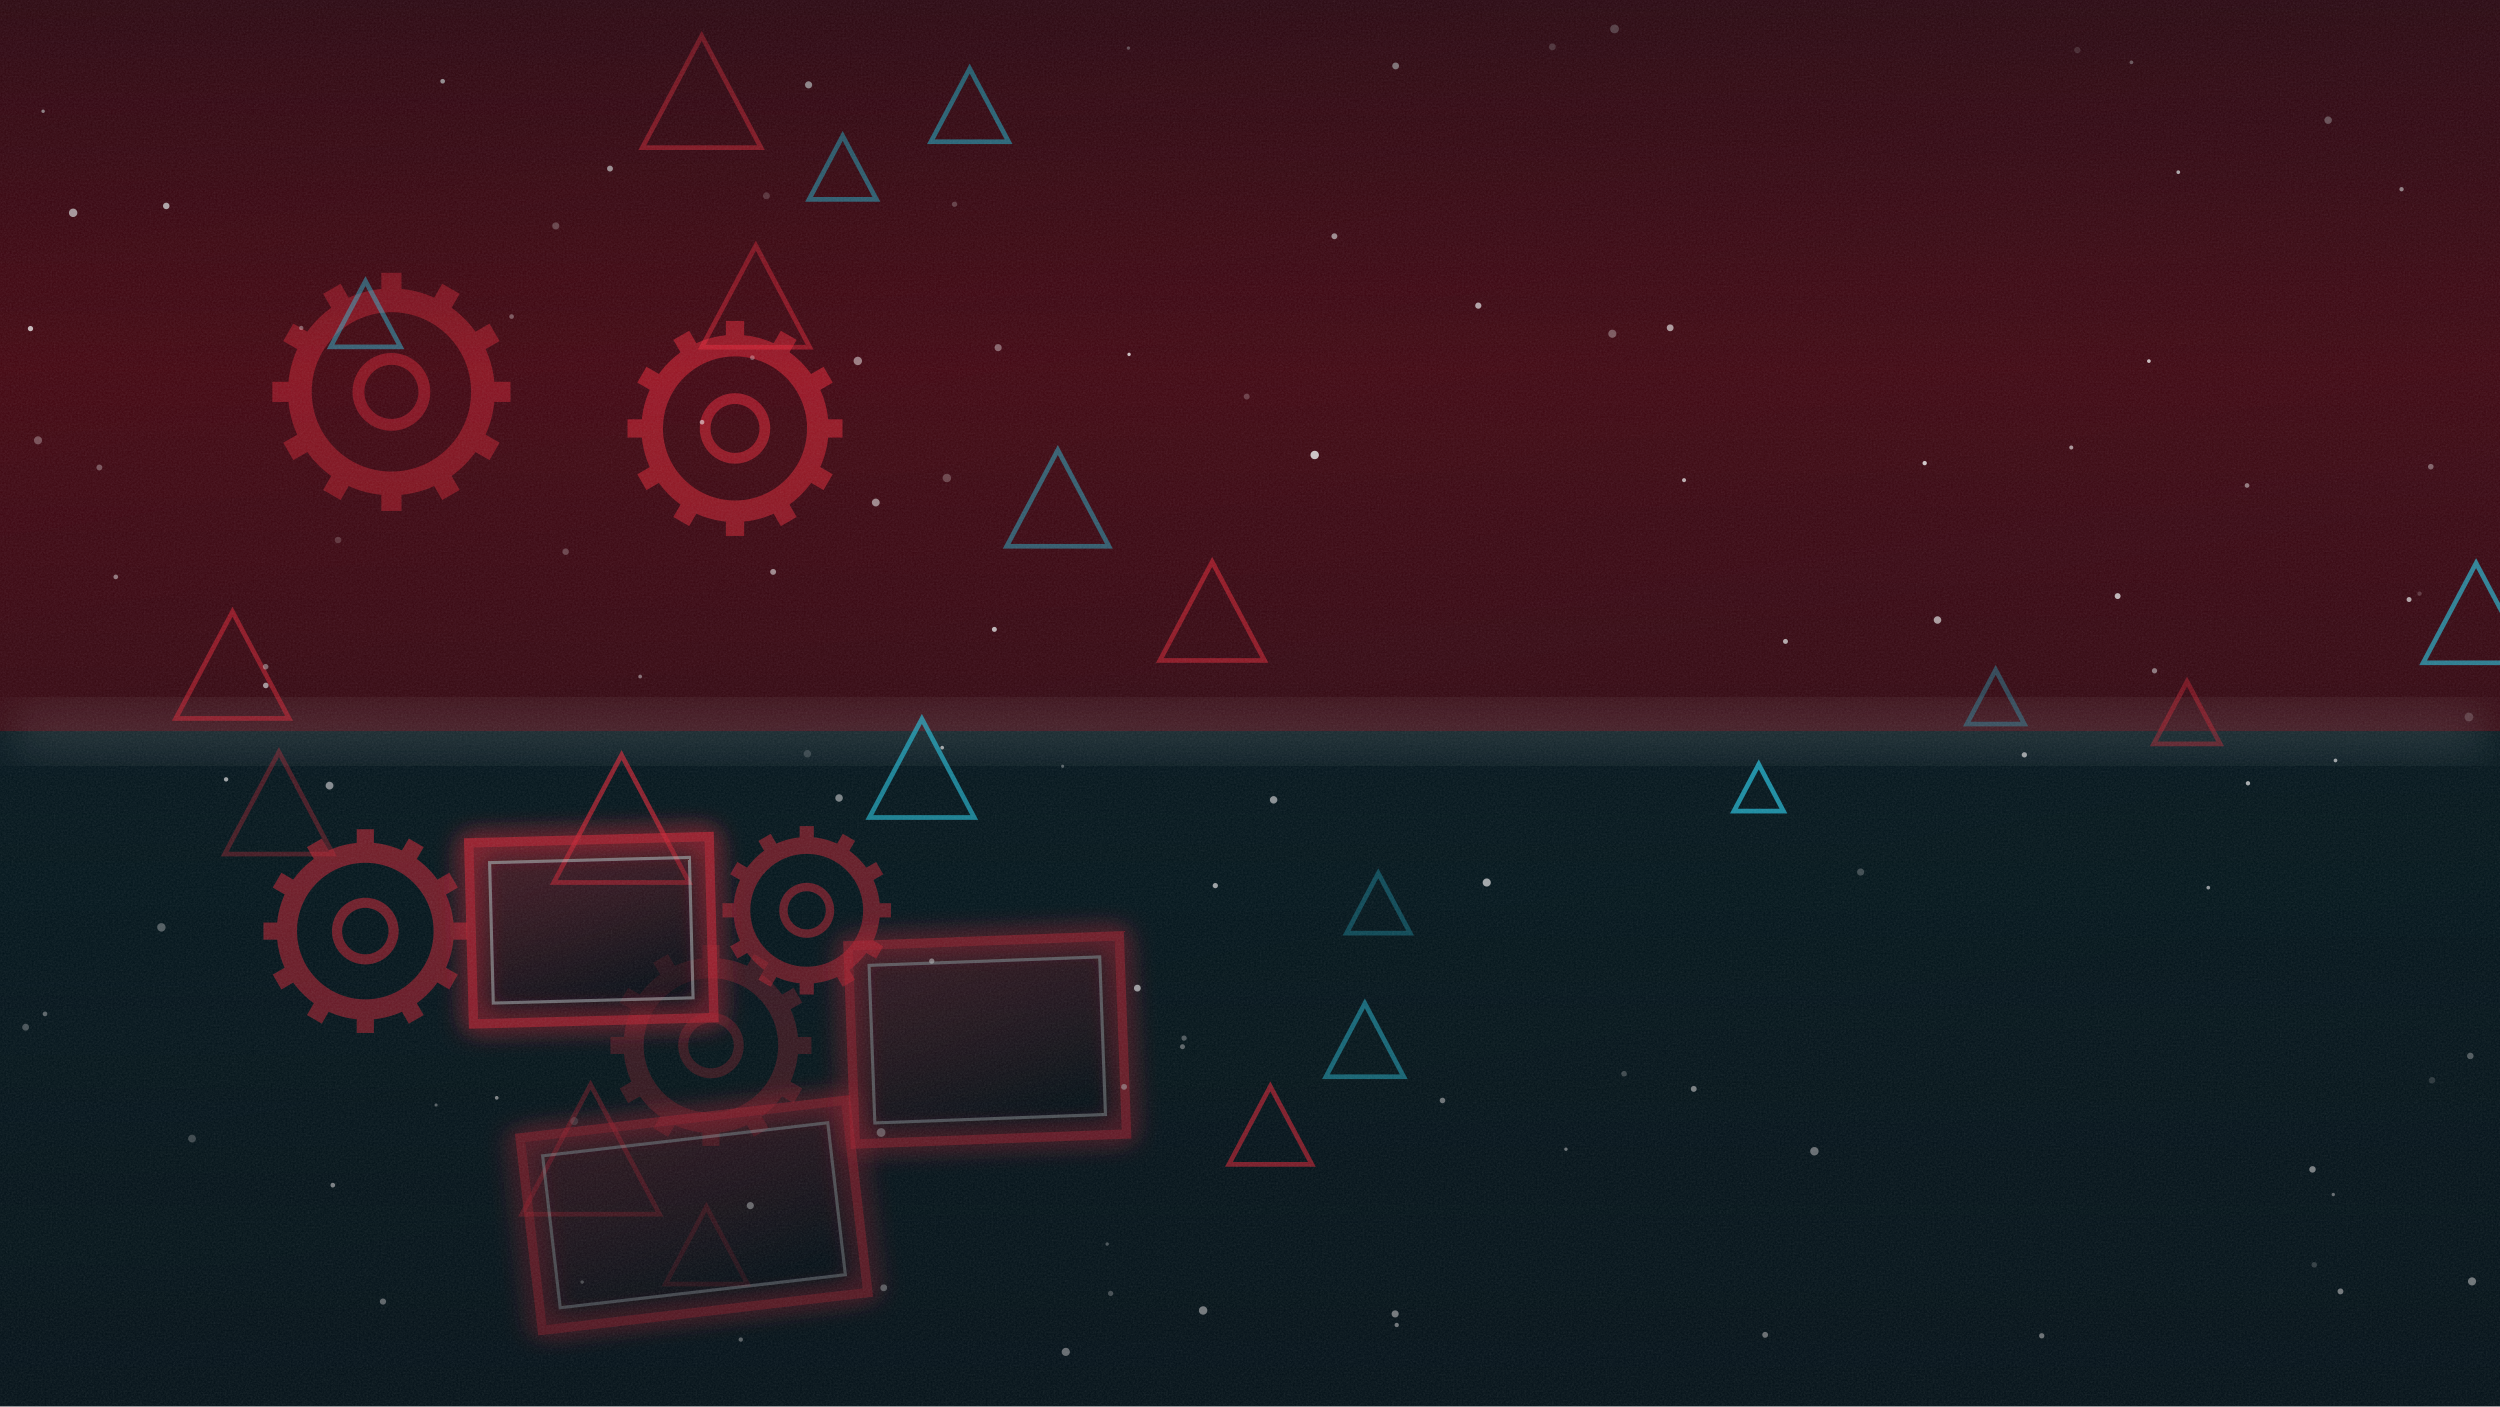
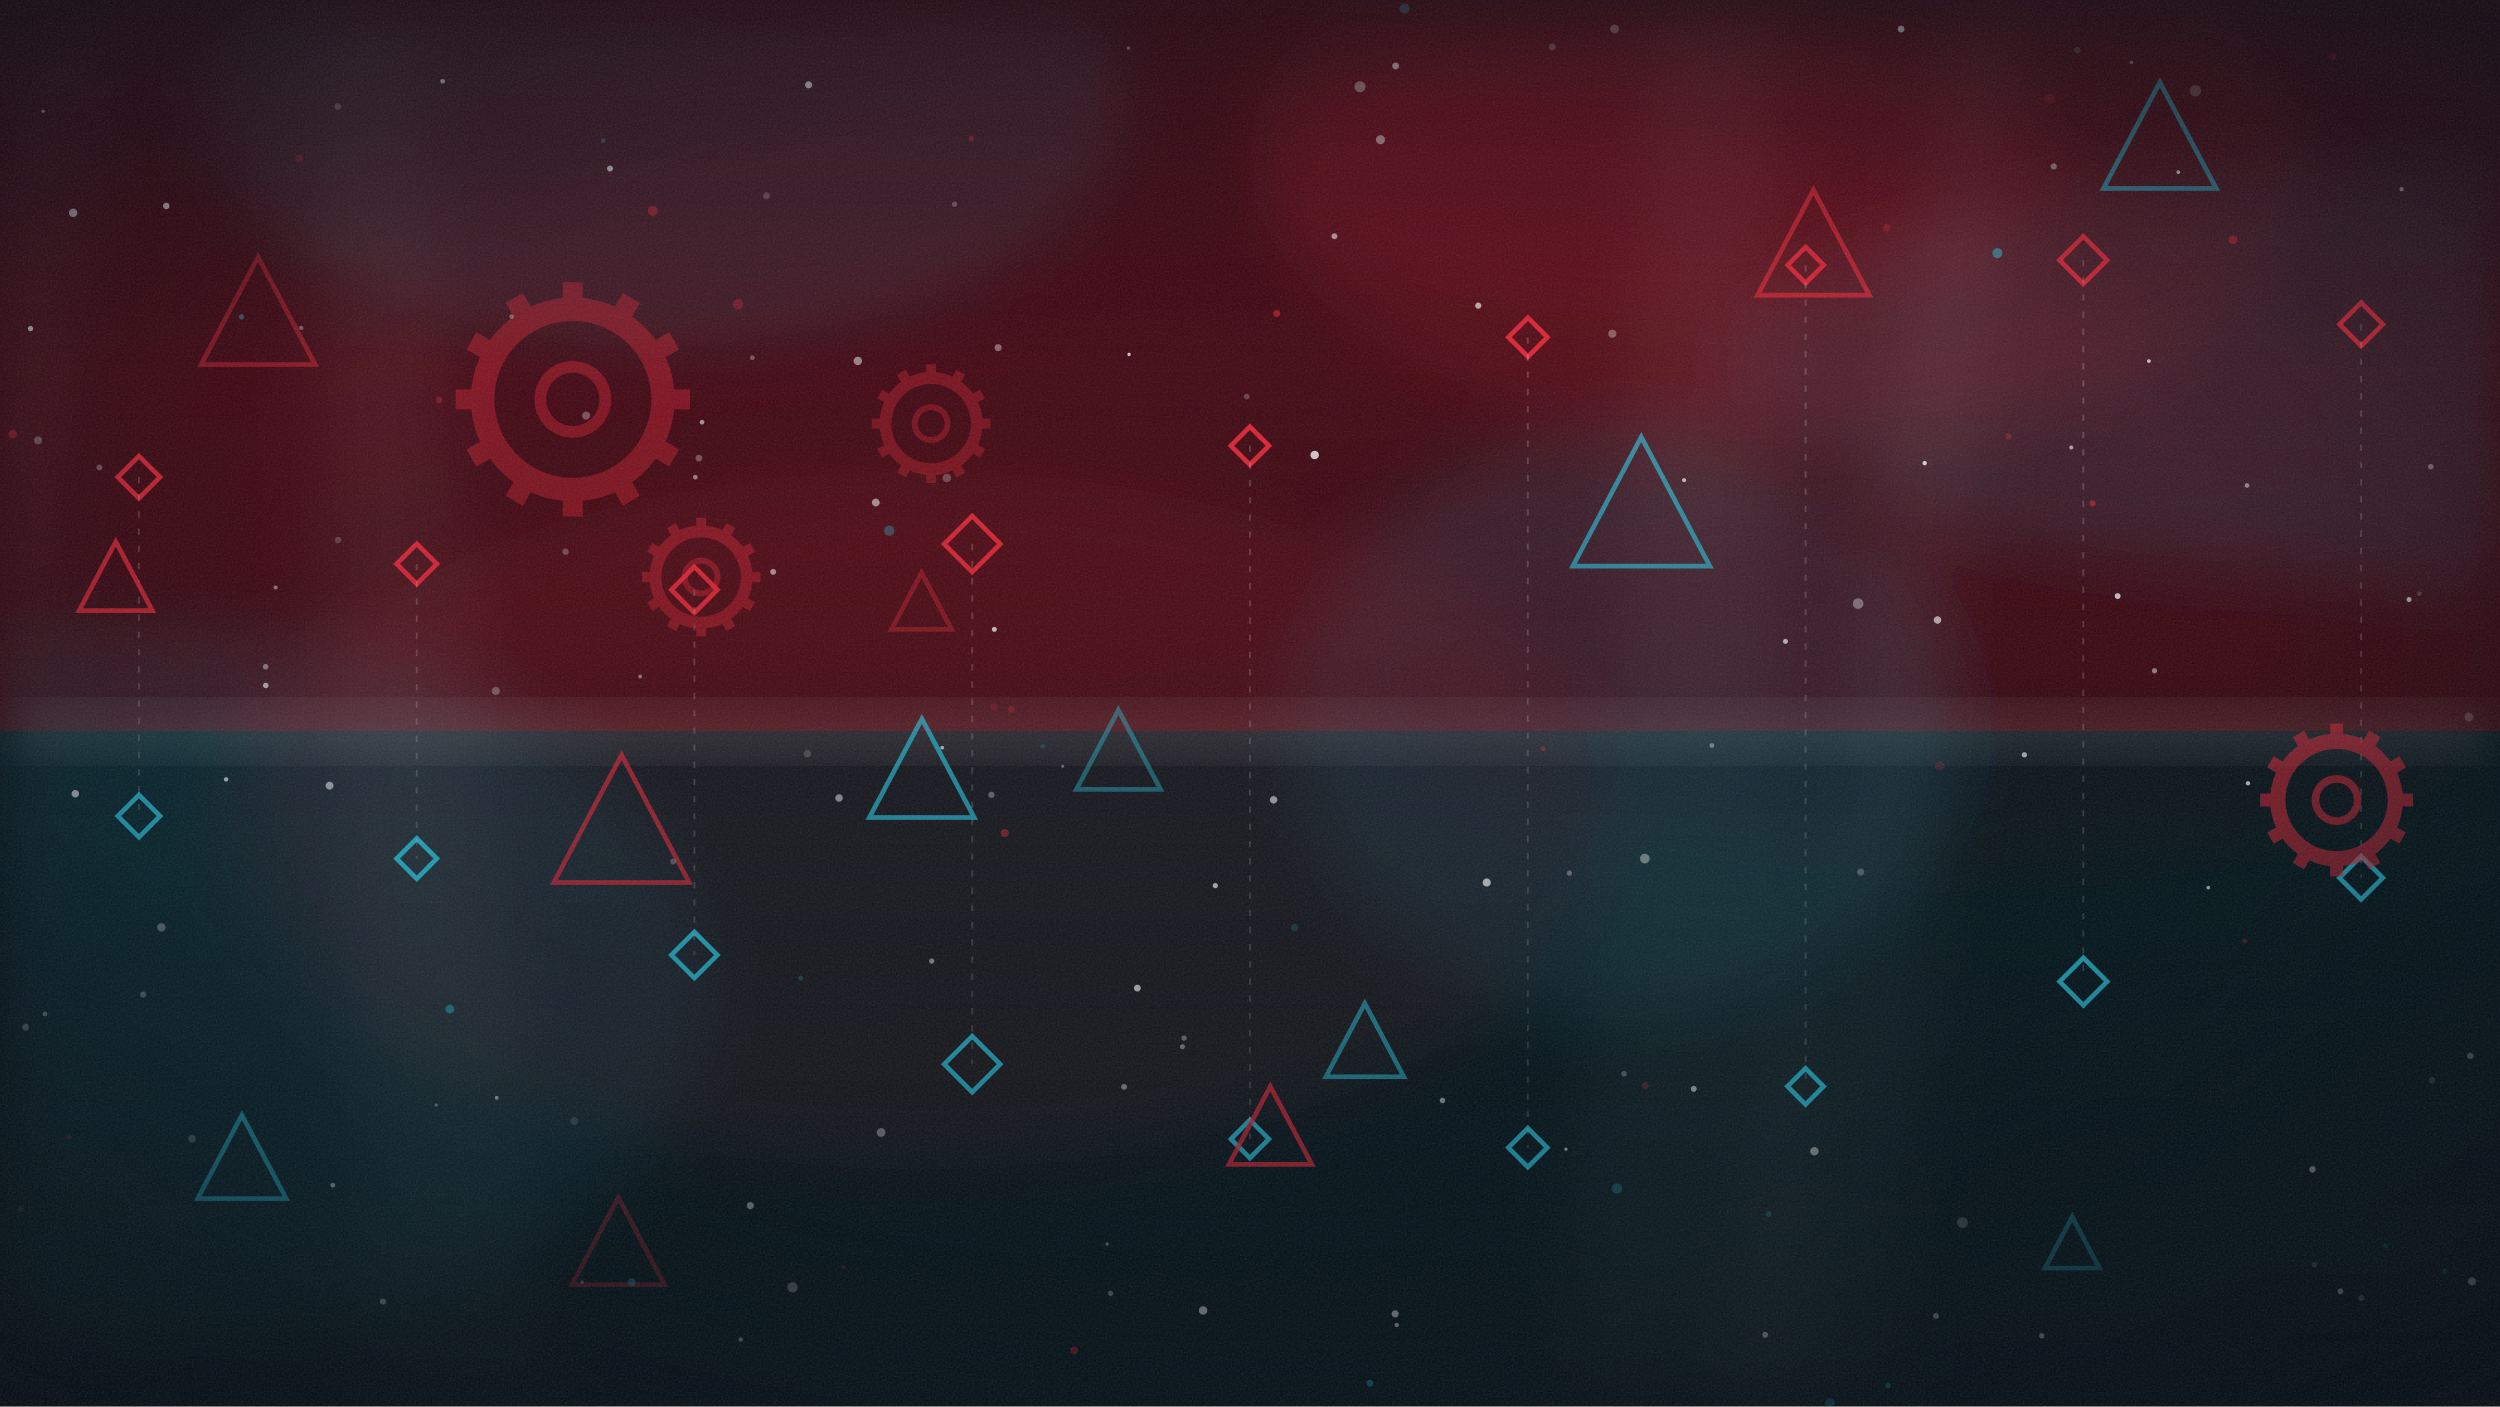
- <svg xmlns="http://www.w3.org/2000/svg" class="art art--codependence" viewBox="0 0 1600 900" preserveAspectRatio="xMidYMid slice" role="img" aria-label="A frame split between red above and cyan below, with gears and triangles">
+ <svg xmlns="http://www.w3.org/2000/svg" class="art art--codependence" viewBox="0 0 1600 900" preserveAspectRatio="xMidYMid slice" role="img" aria-label="A frame split red above and cyan below, with paired icons strung between">
  <defs>
    <linearGradient id="g-bg" x1="0" y1="0" x2="0.3" y2="1">
      <stop offset="0%" stop-color="#4a0510" />
      <stop offset="58%" stop-color="#02181f" />
      <stop offset="100%" stop-color="#050b12" />
    </linearGradient>
    <linearGradient id="g-slab" x1="0" y1="0" x2="0.4" y2="1">
      <stop offset="0%" stop-color="#ff2a3c" stop-opacity="0.42" />
      <stop offset="100%" stop-color="#050b12" stop-opacity="0.72" />
    </linearGradient>
    <linearGradient id="g-blade" x1="0" y1="0" x2="1" y2="1">
      <stop offset="0%" stop-color="#ffffff" stop-opacity="0.7" />
      <stop offset="60%" stop-color="#ff2a3c" stop-opacity="0.28" />
      <stop offset="100%" stop-color="#2ae0ff" stop-opacity="0" />
    </linearGradient>
    <linearGradient id="g-beam" x1="0" y1="0" x2="1" y2="0">
      <stop offset="0%" stop-color="#ff2a3c" stop-opacity="0" />
      <stop offset="30%" stop-color="#ffffff" />
      <stop offset="70%" stop-color="#ff2a3c" />
      <stop offset="100%" stop-color="#ff2a3c" stop-opacity="0" />
    </linearGradient>
    <radialGradient id="g-orb" cx="42%" cy="38%" r="62%">
      <stop offset="0%" stop-color="#ffffff" />
      <stop offset="38%" stop-color="#ff2a3c" />
      <stop offset="78%" stop-color="#2ae0ff" stop-opacity="0.7" />
      <stop offset="100%" stop-color="#050b12" />
    </radialGradient>
    <radialGradient id="g-halo" cx="50%" cy="50%" r="50%">
      <stop offset="0%" stop-color="#ff2a3c" stop-opacity="0.42" />
      <stop offset="100%" stop-color="#ff2a3c" stop-opacity="0" />
    </radialGradient>
    <linearGradient id="g-vig" x1="0" y1="0" x2="0" y2="1">
      <stop offset="0%" stop-color="#050b12" stop-opacity="0.42" />
      <stop offset="26%" stop-color="#050b12" stop-opacity="0.02" />
      <stop offset="100%" stop-color="#050b12" stop-opacity="0.5" />
    </linearGradient>
    <filter id="g-glow" x="-70%" y="-70%" width="240%" height="240%">
      <feGaussianBlur stdDeviation="8" result="b" />
      <feFlood flood-color="#ff2a3c" result="fc" />
      <feComposite in="fc" in2="b" operator="in" result="g" />
      <feMerge>
        <feMergeNode in="g" />
        <feMergeNode in="g" />
        <feMergeNode in="SourceGraphic" />
      </feMerge>
    </filter>
    <filter id="g-soft">
      <feGaussianBlur stdDeviation="20" />
    </filter>
+     <radialGradient id="g-corner" cx="50%" cy="46%" r="72%">
+       <stop offset="55%" stop-color="#050b12" stop-opacity="0" />
+       <stop offset="100%" stop-color="#050b12" stop-opacity="0.72" />
+     </radialGradient>
    <filter id="g-grain">
      <feTurbulence type="fractalNoise" baseFrequency="0.85" numOctaves="4" />
      <feColorMatrix type="saturate" values="0" />
    </filter>
  </defs>
  <rect width="1600" height="900" fill="url(#g-bg)" />
  <rect width="1600" height="468" fill="#4a0510" opacity="0.85" />
  <rect y="468" width="1600" height="432" fill="#02181f" opacity="0.9" />
  <rect y="450" width="1600" height="36" fill="#ffffff" opacity="0.18" filter="url(#g-soft)" />
-   <g transform="translate(233.8 595.9)" fill="none" stroke="#ff2a3c" opacity="0.58">
-     <circle r="50.2" stroke-width="13" />
-     <circle r="18.1" stroke-width="6.5" />
-     <path d="M52.7 0 L65.2 0" stroke-width="11" />
-     <path d="M45.6 26.3 L56.5 32.6" stroke-width="11" />
-     <path d="M26.3 45.6 L32.6 56.5" stroke-width="11" />
-     <path d="M0 52.7 L0 65.2" stroke-width="11" />
-     <path d="M-26.3 45.6 L-32.6 56.5" stroke-width="11" />
-     <path d="M-45.6 26.3 L-56.5 32.6" stroke-width="11" />
-     <path d="M-52.7 0 L-65.2 0" stroke-width="11" />
-     <path d="M-45.6 -26.3 L-56.5 -32.6" stroke-width="11" />
-     <path d="M-26.3 -45.6 L-32.6 -56.5" stroke-width="11" />
-     <path d="M-0 -52.7 L-0 -65.2" stroke-width="11" />
-     <path d="M26.3 -45.6 L32.6 -56.5" stroke-width="11" />
-     <path d="M45.6 -26.3 L56.5 -32.6" stroke-width="11" />
-   </g>
-   <g transform="translate(470.4 274.2)" fill="none" stroke="#ff2a3c" opacity="0.48">
-     <circle r="53" stroke-width="13.8" />
-     <circle r="19.1" stroke-width="6.9" />
-     <path d="M55.6 0 L68.8 0" stroke-width="11.7" />
-     <path d="M48.2 27.8 L59.6 34.4" stroke-width="11.7" />
-     <path d="M27.8 48.2 L34.4 59.6" stroke-width="11.7" />
-     <path d="M0 55.6 L0 68.8" stroke-width="11.7" />
-     <path d="M-27.8 48.2 L-34.4 59.6" stroke-width="11.7" />
-     <path d="M-48.2 27.8 L-59.6 34.4" stroke-width="11.7" />
-     <path d="M-55.6 0 L-68.8 0" stroke-width="11.7" />
-     <path d="M-48.2 -27.8 L-59.6 -34.4" stroke-width="11.7" />
-     <path d="M-27.8 -48.2 L-34.4 -59.6" stroke-width="11.7" />
-     <path d="M-0 -55.6 L-0 -68.8" stroke-width="11.7" />
-     <path d="M27.8 -48.2 L34.4 -59.6" stroke-width="11.7" />
-     <path d="M48.2 -27.8 L59.6 -34.4" stroke-width="11.7" />
-   </g>
-   <g transform="translate(516.3 582.6)" fill="none" stroke="#ff2a3c" opacity="0.52">
-     <circle r="41.5" stroke-width="10.8" />
-     <circle r="14.9" stroke-width="5.4" />
-     <path d="M43.6 0 L53.9 0" stroke-width="9.1" />
-     <path d="M37.7 21.8 L46.7 27" stroke-width="9.1" />
-     <path d="M21.8 37.7 L27 46.7" stroke-width="9.1" />
-     <path d="M0 43.6 L0 53.9" stroke-width="9.1" />
-     <path d="M-21.8 37.7 L-27 46.7" stroke-width="9.1" />
-     <path d="M-37.7 21.8 L-46.7 27" stroke-width="9.1" />
-     <path d="M-43.6 0 L-53.9 0" stroke-width="9.1" />
-     <path d="M-37.7 -21.8 L-46.7 -27" stroke-width="9.1" />
-     <path d="M-21.8 -37.7 L-27 -46.7" stroke-width="9.1" />
-     <path d="M-0 -43.6 L-0 -53.9" stroke-width="9.1" />
-     <path d="M21.8 -37.7 L27 -46.7" stroke-width="9.1" />
-     <path d="M37.7 -21.8 L46.7 -27" stroke-width="9.1" />
-   </g>
-   <g transform="translate(250.5 250.8)" fill="none" stroke="#ff2a3c" opacity="0.38">
-     <circle r="58.6" stroke-width="15.2" />
-     <circle r="21.1" stroke-width="7.6" />
-     <path d="M61.6 0 L76.2 0" stroke-width="12.9" />
-     <path d="M53.3 30.8 L66 38.1" stroke-width="12.9" />
-     <path d="M30.8 53.3 L38.1 66" stroke-width="12.9" />
-     <path d="M0 61.6 L0 76.2" stroke-width="12.9" />
-     <path d="M-30.8 53.3 L-38.1 66" stroke-width="12.9" />
-     <path d="M-53.3 30.8 L-66 38.1" stroke-width="12.9" />
-     <path d="M-61.6 0 L-76.2 0" stroke-width="12.9" />
-     <path d="M-53.3 -30.8 L-66 -38.1" stroke-width="12.9" />
-     <path d="M-30.8 -53.3 L-38.1 -66" stroke-width="12.9" />
-     <path d="M-0 -61.6 L-0 -76.2" stroke-width="12.9" />
-     <path d="M30.8 -53.3 L38.1 -66" stroke-width="12.9" />
-     <path d="M53.3 -30.8 L66 -38.1" stroke-width="12.9" />
-   </g>
-   <g transform="translate(455 669.1)" fill="none" stroke="#ff2a3c" opacity="0.30">
-     <circle r="49.5" stroke-width="12.9" />
-     <circle r="17.8" stroke-width="6.4" />
-     <path d="M52 0 L64.3 0" stroke-width="10.9" />
-     <path d="M45 26 L55.7 32.2" stroke-width="10.9" />
-     <path d="M26 45 L32.2 55.7" stroke-width="10.9" />
-     <path d="M0 52 L0 64.3" stroke-width="10.9" />
-     <path d="M-26 45 L-32.2 55.7" stroke-width="10.9" />
-     <path d="M-45 26 L-55.7 32.2" stroke-width="10.9" />
-     <path d="M-52 0 L-64.3 0" stroke-width="10.9" />
-     <path d="M-45 -26 L-55.7 -32.2" stroke-width="10.9" />
-     <path d="M-26 -45 L-32.2 -55.7" stroke-width="10.9" />
-     <path d="M-0 -52 L-0 -64.3" stroke-width="10.9" />
-     <path d="M26 -45 L32.2 -55.7" stroke-width="10.9" />
-     <path d="M45 -26 L55.7 -32.2" stroke-width="10.9" />
-   </g>
-   <path d="M882.1 558.9 L902.5 597.2 L861.8 597.2 Z" fill="none" stroke="#2ae0ff" stroke-width="3" opacity="0.36" />
-   <path d="M539.3 87 L560.9 127.6 L517.8 127.6 Z" fill="none" stroke="#2ae0ff" stroke-width="3" opacity="0.50" />
-   <path d="M1584.7 360.4 L1618.6 424.2 L1550.8 424.2 Z" fill="none" stroke="#2ae0ff" stroke-width="3" opacity="0.64" />
-   <path d="M178.5 481.3 L213.1 546.6 L143.8 546.6 Z" fill="none" stroke="#ff2a3c" stroke-width="3" opacity="0.35" />
-   <path d="M1399.7 436.2 L1420.9 476.1 L1378.4 476.1 Z" fill="none" stroke="#ff2a3c" stroke-width="3" opacity="0.41" />
-   <path d="M1277.2 428.7 L1295.6 463.4 L1258.8 463.4 Z" fill="none" stroke="#2ae0ff" stroke-width="3" opacity="0.34" />
-   <path d="M449.1 23 L487 94.5 L411.1 94.5 Z" fill="none" stroke="#ff2a3c" stroke-width="3" opacity="0.56" />
-   <path d="M148.8 391.5 L185 459.8 L112.5 459.8 Z" fill="none" stroke="#ff2a3c" stroke-width="3" opacity="0.53" />
-   <path d="M775.8 359.6 L809.3 422.7 L742.3 422.7 Z" fill="none" stroke="#ff2a3c" stroke-width="3" opacity="0.54" />
-   <path d="M378 694.2 L422.1 777.1 L334 777.1 Z" fill="none" stroke="#ff2a3c" stroke-width="3" opacity="0.37" />
-   <path d="M1125.6 489.2 L1141.4 519.1 L1109.7 519.1 Z" fill="none" stroke="#2ae0ff" stroke-width="3" opacity="0.77" />
-   <path d="M677 288 L709.7 349.6 L644.3 349.6 Z" fill="none" stroke="#2ae0ff" stroke-width="3" opacity="0.43" />
-   <path d="M483.7 157.2 L518.2 222.2 L449.1 222.2 Z" fill="none" stroke="#ff2a3c" stroke-width="3" opacity="0.43" />
-   <path d="M620.6 43.9 L645.5 90.7 L595.8 90.7 Z" fill="none" stroke="#2ae0ff" stroke-width="3" opacity="0.59" />
-   <path d="M452.1 772.4 L478.4 821.8 L425.9 821.8 Z" fill="none" stroke="#ff2a3c" stroke-width="3" opacity="0.32" />
-   <path d="M233.9 179.9 L256.3 222 L211.6 222 Z" fill="none" stroke="#2ae0ff" stroke-width="3" opacity="0.43" />
+   <g filter="url(#g-soft)">
+     <ellipse cx="92.3" cy="632.3" rx="355.6" ry="230.5" fill="#2ae0ff" opacity="0.1" />
+     <ellipse cx="423.8" cy="65.4" rx="294.9" ry="154.7" fill="#2ae0ff" opacity="0.1" />
+     <ellipse cx="1536.1" cy="237.2" rx="421.2" ry="130.5" fill="#2ae0ff" opacity="0.1" />
+     <ellipse cx="1038.9" cy="464.6" rx="208.3" ry="186.5" fill="#2ae0ff" opacity="0.1" />
+     <ellipse cx="1073.1" cy="110.7" rx="261.1" ry="93.3" fill="#ff2a3c" opacity="0.1" />
+     <ellipse cx="587.4" cy="525" rx="440.3" ry="223.4" fill="#ff2a3c" opacity="0.1" />
+     <ellipse cx="1136.4" cy="100.4" rx="336.7" ry="181.4" fill="#ff2a3c" opacity="0.1" />
+     <ellipse cx="1244.6" cy="438" rx="361.7" ry="123.3" fill="#4a0510" opacity="0.1" />
+   </g>
+   <g filter="url(#g-soft)" opacity="0.5">
+     <path d="M1258.1 -29.9 L1296.3 -29.9 L1204.5 960 L1087.2 960 Z" fill="#ffffff" opacity="0.1" />
+     <path d="M25.2 13.3 L64.4 13.3 L-35.7 960 L-135.2 960 Z" fill="#ffffff" opacity="0.1" />
+     <path d="M1063.4 -23.7 L1129.8 -23.7 L1158.6 960 L994.3 960 Z" fill="#ffffff" opacity="0.1" />
+     <path d="M127.3 -34.6 L176.2 -34.6 L369.5 960 L215 960 Z" fill="#ffffff" opacity="0" />
+     <path d="M191.4 6.6 L267.1 6.6 L356.7 960 L233 960 Z" fill="#ffffff" opacity="0.1" />
+   </g>
+   <rect x="79.4" y="295.8" width="19.1" height="19.1" fill="none" stroke="#ff2a3c" stroke-width="3" opacity="0.85" transform="rotate(45 88.9 305.3)" />
+   <rect x="79.4" y="512.7" width="19.1" height="19.1" fill="none" stroke="#2ae0ff" stroke-width="3" opacity="0.85" transform="rotate(45 88.9 522.2)" />
+   <line x1="88.9" y1="305.3" x2="88.9" y2="522.2" stroke="#ffffff" stroke-width="1.2" opacity="0.2" stroke-dasharray="4 7" />
+   <rect x="257.6" y="351.8" width="18.2" height="18.2" fill="none" stroke="#ff2a3c" stroke-width="3" opacity="0.85" transform="rotate(45 266.7 360.9)" />
+   <rect x="257.6" y="540.4" width="18.2" height="18.2" fill="none" stroke="#2ae0ff" stroke-width="3" opacity="0.85" transform="rotate(45 266.7 549.5)" />
+   <line x1="266.7" y1="360.9" x2="266.7" y2="549.5" stroke="#ffffff" stroke-width="1.2" opacity="0.2" stroke-dasharray="4 7" />
+   <rect x="434" y="367.1" width="20.8" height="20.8" fill="none" stroke="#ff2a3c" stroke-width="3" opacity="0.85" transform="rotate(45 444.4 377.5)" />
+   <rect x="434" y="600.8" width="20.8" height="20.8" fill="none" stroke="#2ae0ff" stroke-width="3" opacity="0.85" transform="rotate(45 444.4 611.2)" />
+   <line x1="444.4" y1="377.5" x2="444.4" y2="611.2" stroke="#ffffff" stroke-width="1.2" opacity="0.2" stroke-dasharray="4 7" />
+   <rect x="609.6" y="335.5" width="25.3" height="25.3" fill="none" stroke="#ff2a3c" stroke-width="3" opacity="0.85" transform="rotate(45 622.2 348.1)" />
+   <rect x="609.6" y="668.4" width="25.3" height="25.3" fill="none" stroke="#2ae0ff" stroke-width="3" opacity="0.85" transform="rotate(45 622.2 681)" />
+   <line x1="622.2" y1="348.1" x2="622.2" y2="681" stroke="#ffffff" stroke-width="1.2" opacity="0.2" stroke-dasharray="4 7" />
+   <rect x="791.4" y="276.7" width="17.2" height="17.2" fill="none" stroke="#ff2a3c" stroke-width="3" opacity="0.85" transform="rotate(45 800 285.2)" />
+   <rect x="791.4" y="720.4" width="17.2" height="17.2" fill="none" stroke="#2ae0ff" stroke-width="3" opacity="0.85" transform="rotate(45 800 728.9)" />
+   <line x1="800" y1="285.2" x2="800" y2="728.9" stroke="#ffffff" stroke-width="1.2" opacity="0.2" stroke-dasharray="4 7" />
+   <rect x="969" y="207" width="17.6" height="17.6" fill="none" stroke="#ff2a3c" stroke-width="3" opacity="0.85" transform="rotate(45 977.8 215.9)" />
+   <rect x="969" y="725.7" width="17.6" height="17.6" fill="none" stroke="#2ae0ff" stroke-width="3" opacity="0.85" transform="rotate(45 977.8 734.5)" />
+   <line x1="977.8" y1="215.9" x2="977.8" y2="734.5" stroke="#ffffff" stroke-width="1.2" opacity="0.2" stroke-dasharray="4 7" />
+   <rect x="1147.4" y="161.5" width="16.3" height="16.3" fill="none" stroke="#ff2a3c" stroke-width="3" opacity="0.85" transform="rotate(45 1155.6 169.7)" />
+   <rect x="1147.4" y="687.2" width="16.3" height="16.3" fill="none" stroke="#2ae0ff" stroke-width="3" opacity="0.85" transform="rotate(45 1155.6 695.3)" />
+   <line x1="1155.6" y1="169.7" x2="1155.6" y2="695.3" stroke="#ffffff" stroke-width="1.2" opacity="0.2" stroke-dasharray="4 7" />
+   <rect x="1322.6" y="155.7" width="21.5" height="21.5" fill="none" stroke="#ff2a3c" stroke-width="3" opacity="0.85" transform="rotate(45 1333.3 166.4)" />
+   <rect x="1322.6" y="617.4" width="21.5" height="21.5" fill="none" stroke="#2ae0ff" stroke-width="3" opacity="0.85" transform="rotate(45 1333.3 628.2)" />
+   <line x1="1333.3" y1="166.4" x2="1333.3" y2="628.2" stroke="#ffffff" stroke-width="1.2" opacity="0.2" stroke-dasharray="4 7" />
+   <rect x="1501.3" y="197.7" width="19.6" height="19.6" fill="none" stroke="#ff2a3c" stroke-width="3" opacity="0.85" transform="rotate(45 1511.1 207.6)" />
+   <rect x="1501.3" y="552" width="19.6" height="19.6" fill="none" stroke="#2ae0ff" stroke-width="3" opacity="0.85" transform="rotate(45 1511.1 561.8)" />
+   <line x1="1511.1" y1="207.6" x2="1511.1" y2="561.8" stroke="#ffffff" stroke-width="1.2" opacity="0.2" stroke-dasharray="4 7" />
+   <g transform="translate(448.7 369.3)" fill="none" stroke="#ff2a3c" opacity="0.36">
+     <circle r="29.2" stroke-width="7.6" />
+     <circle r="10.5" stroke-width="3.8" />
+     <path d="M30.6 0 L37.9 0" stroke-width="6.4" />
+     <path d="M26.5 15.3 L32.9 19" stroke-width="6.4" />
+     <path d="M15.3 26.5 L19 32.9" stroke-width="6.4" />
+     <path d="M0 30.6 L0 37.9" stroke-width="6.4" />
+     <path d="M-15.3 26.5 L-19 32.9" stroke-width="6.4" />
+     <path d="M-26.5 15.3 L-32.9 19" stroke-width="6.4" />
+     <path d="M-30.6 0 L-37.9 0" stroke-width="6.4" />
+     <path d="M-26.5 -15.3 L-32.9 -19" stroke-width="6.4" />
+     <path d="M-15.3 -26.5 L-19 -32.9" stroke-width="6.4" />
+     <path d="M-0 -30.6 L-0 -37.9" stroke-width="6.4" />
+     <path d="M15.3 -26.5 L19 -32.9" stroke-width="6.4" />
+     <path d="M26.5 -15.3 L32.9 -19" stroke-width="6.4" />
+   </g>
+   <g transform="translate(1495.4 512)" fill="none" stroke="#ff2a3c" opacity="0.58">
+     <circle r="37.6" stroke-width="9.8" />
+     <circle r="13.5" stroke-width="4.9" />
+     <path d="M39.5 0 L48.9 0" stroke-width="8.3" />
+     <path d="M34.2 19.7 L42.3 24.4" stroke-width="8.3" />
+     <path d="M19.7 34.2 L24.4 42.3" stroke-width="8.3" />
+     <path d="M0 39.5 L0 48.9" stroke-width="8.3" />
+     <path d="M-19.7 34.2 L-24.4 42.3" stroke-width="8.3" />
+     <path d="M-34.2 19.7 L-42.3 24.4" stroke-width="8.3" />
+     <path d="M-39.5 0 L-48.9 0" stroke-width="8.3" />
+     <path d="M-34.2 -19.7 L-42.3 -24.4" stroke-width="8.3" />
+     <path d="M-19.7 -34.2 L-24.4 -42.3" stroke-width="8.3" />
+     <path d="M-0 -39.5 L-0 -48.9" stroke-width="8.3" />
+     <path d="M19.7 -34.2 L24.4 -42.3" stroke-width="8.3" />
+     <path d="M34.2 -19.7 L42.3 -24.4" stroke-width="8.3" />
+   </g>
+   <g transform="translate(595.9 271.1)" fill="none" stroke="#ff2a3c" opacity="0.30">
+     <circle r="29.2" stroke-width="7.6" />
+     <circle r="10.5" stroke-width="3.8" />
+     <path d="M30.7 0 L38 0" stroke-width="6.4" />
+     <path d="M26.5 15.3 L32.9 19" stroke-width="6.4" />
+     <path d="M15.3 26.5 L19 32.9" stroke-width="6.4" />
+     <path d="M0 30.7 L0 38" stroke-width="6.4" />
+     <path d="M-15.3 26.5 L-19 32.9" stroke-width="6.4" />
+     <path d="M-26.5 15.3 L-32.9 19" stroke-width="6.4" />
+     <path d="M-30.7 0 L-38 0" stroke-width="6.4" />
+     <path d="M-26.5 -15.3 L-32.9 -19" stroke-width="6.4" />
+     <path d="M-15.3 -26.5 L-19 -32.9" stroke-width="6.4" />
+     <path d="M-0 -30.7 L-0 -38" stroke-width="6.4" />
+     <path d="M15.3 -26.5 L19 -32.9" stroke-width="6.4" />
+     <path d="M26.5 -15.3 L32.9 -19" stroke-width="6.4" />
+   </g>
+   <g transform="translate(366.6 255.6)" fill="none" stroke="#ff2a3c" opacity="0.34">
+     <circle r="57.7" stroke-width="15" />
+     <circle r="20.8" stroke-width="7.5" />
+     <path d="M60.6 0 L75 0" stroke-width="12.7" />
+     <path d="M52.5 30.3 L64.9 37.5" stroke-width="12.7" />
+     <path d="M30.3 52.5 L37.5 64.9" stroke-width="12.7" />
+     <path d="M0 60.6 L0 75" stroke-width="12.7" />
+     <path d="M-30.3 52.5 L-37.5 64.9" stroke-width="12.7" />
+     <path d="M-52.5 30.3 L-64.9 37.5" stroke-width="12.7" />
+     <path d="M-60.6 0 L-75 0" stroke-width="12.7" />
+     <path d="M-52.5 -30.3 L-64.9 -37.5" stroke-width="12.7" />
+     <path d="M-30.3 -52.5 L-37.5 -64.9" stroke-width="12.7" />
+     <path d="M-0 -60.6 L-0 -75" stroke-width="12.7" />
+     <path d="M30.3 -52.5 L37.5 -64.9" stroke-width="12.7" />
+     <path d="M52.5 -30.3 L64.9 -37.5" stroke-width="12.7" />
+   </g>
  <path d="M397.8 483.2 L441.1 564.8 L354.4 564.8 Z" fill="none" stroke="#ff2a3c" stroke-width="3" opacity="0.68" />
  <path d="M590 460.1 L623.5 523.2 L556.4 523.2 Z" fill="none" stroke="#2ae0ff" stroke-width="3" opacity="0.68" />
  <path d="M813 695.3 L839.6 745.2 L786.5 745.2 Z" fill="none" stroke="#ff2a3c" stroke-width="3" opacity="0.78" />
  <path d="M873.5 642.2 L898.4 689.1 L848.6 689.1 Z" fill="none" stroke="#2ae0ff" stroke-width="3" opacity="0.61" />
-   <g transform="translate(444.2 777.8) rotate(-6.6)" opacity="0.59">
-     <rect x="-104.9" y="-62" width="209.7" height="123.9" fill="url(#g-slab)" />
-     <rect x="-104.9" y="-62" width="209.7" height="123.9" fill="none" stroke="#ff2a3c" stroke-width="6" filter="url(#g-glow)" />
-     <rect x="-91.9" y="-49" width="183.7" height="97.9" fill="none" stroke="#ffffff" stroke-width="2" opacity="0.7" />
-   </g>
-   <g transform="translate(378.5 595.3) rotate(-1.5)" opacity="0.77">
-     <rect x="-77" y="-57.9" width="153.9" height="115.9" fill="url(#g-slab)" />
-     <rect x="-77" y="-57.9" width="153.9" height="115.9" fill="none" stroke="#ff2a3c" stroke-width="6" filter="url(#g-glow)" />
-     <rect x="-64" y="-44.9" width="127.9" height="89.9" fill="none" stroke="#ffffff" stroke-width="2" opacity="0.7" />
-   </g>
-   <g transform="translate(631.8 665.5) rotate(-2.1)" opacity="0.60">
-     <rect x="-86.8" y="-63.4" width="173.7" height="126.9" fill="url(#g-slab)" />
-     <rect x="-86.8" y="-63.4" width="173.7" height="126.9" fill="none" stroke="#ff2a3c" stroke-width="6" filter="url(#g-glow)" />
-     <rect x="-73.8" y="-50.4" width="147.7" height="100.9" fill="none" stroke="#ffffff" stroke-width="2" opacity="0.7" />
-   </g>
+   <path d="M395.7 766.4 L425.3 822.2 L366 822.2 Z" fill="none" stroke="#ff2a3c" stroke-width="3" opacity="0.43" />
+   <path d="M165.2 164.6 L201.7 233.3 L128.7 233.3 Z" fill="none" stroke="#ff2a3c" stroke-width="3" opacity="0.43" />
+   <path d="M715.8 454.5 L742.7 505.2 L688.9 505.2 Z" fill="none" stroke="#2ae0ff" stroke-width="3" opacity="0.43" />
+   <path d="M589.8 366.6 L609 402.8 L570.5 402.8 Z" fill="none" stroke="#ff2a3c" stroke-width="3" opacity="0.37" />
+   <path d="M1160.6 121.7 L1196.4 188.9 L1124.9 188.9 Z" fill="none" stroke="#ff2a3c" stroke-width="3" opacity="0.62" />
+   <path d="M1050.4 279.7 L1094.3 362.3 L1006.6 362.3 Z" fill="none" stroke="#2ae0ff" stroke-width="3" opacity="0.58" />
+   <path d="M74.1 346.7 L97.5 390.8 L50.6 390.8 Z" fill="none" stroke="#ff2a3c" stroke-width="3" opacity="0.77" />
+   <path d="M1382.3 52.7 L1418.4 120.6 L1346.2 120.6 Z" fill="none" stroke="#2ae0ff" stroke-width="3" opacity="0.57" />
+   <path d="M154.8 713.7 L183.2 767.1 L126.5 767.1 Z" fill="none" stroke="#2ae0ff" stroke-width="3" opacity="0.74" />
+   <path d="M1326.2 778.8 L1343.6 811.6 L1308.8 811.6 Z" fill="none" stroke="#2ae0ff" stroke-width="3" opacity="0.45" />
  <g fill="#ffffff">
-     <circle cx="355.7" cy="144.6" r="2.3" opacity="0.30" />
-     <circle cx="1068.9" cy="209.8" r="2.2" opacity="0.63" />
-     <circle cx="565.6" cy="824.2" r="2.2" opacity="0.56" />
-     <circle cx="74.1" cy="369.2" r="1.5" opacity="0.51" />
-     <circle cx="1493.3" cy="764.5" r="1.1" opacity="0.64" />
-     <circle cx="1494.7" cy="486.7" r="1.2" opacity="0.76" />
-     <circle cx="682.1" cy="865.2" r="2.6" opacity="0.74" />
-     <circle cx="1490" cy="76.9" r="2.4" opacity="0.40" />
    <circle cx="216.3" cy="345.6" r="2.1" opacity="0.20" />
    <circle cx="719.4" cy="695.6" r="1.9" opacity="0.54" />
    <circle cx="474.1" cy="857.3" r="1.4" opacity="0.64" />
    <circle cx="1033.3" cy="18.5" r="2.8" opacity="0.35" />
    <circle cx="1582.1" cy="820.1" r="2.6" opacity="0.76" />
    <circle cx="636.4" cy="402.8" r="1.6" opacity="0.81" />
    <circle cx="46.8" cy="136.2" r="2.7" opacity="0.72" />
    <circle cx="1129.7" cy="854.3" r="1.9" opacity="0.74" />
    <circle cx="708.6" cy="796.2" r="1.1" opacity="0.48" />
    <circle cx="923.2" cy="704.3" r="1.8" opacity="0.64" />
    <circle cx="1548.5" cy="379.9" r="1.4" opacity="0.22" />
    <circle cx="1378.9" cy="429.3" r="1.7" opacity="0.54" />
    <circle cx="192.8" cy="209.9" r="1.4" opacity="0.37" />
    <circle cx="1375.3" cy="231.1" r="1.2" opacity="0.76" />
    <circle cx="893.2" cy="42.2" r="2.2" opacity="0.65" />
    <circle cx="1039.4" cy="687.2" r="1.8" opacity="0.35" />
    <circle cx="1190.8" cy="558.1" r="2.3" opacity="0.32" />
    <circle cx="596.3" cy="615.1" r="1.7" opacity="0.59" />
    <circle cx="756.8" cy="669.9" r="1.6" opacity="0.52" />
    <circle cx="1325.6" cy="286.4" r="1.3" opacity="0.61" />
    <circle cx="213" cy="758.5" r="1.5" opacity="0.79" />
    <circle cx="854" cy="151.2" r="1.9" opacity="0.64" />
    <circle cx="777.8" cy="566.8" r="1.7" opacity="0.82" />
    <circle cx="279.1" cy="707.2" r="1.0" opacity="0.53" />
    <circle cx="106.4" cy="131.8" r="2.1" opacity="0.79" />
    <circle cx="494.8" cy="366" r="1.9" opacity="0.59" />
    <circle cx="560.5" cy="321.6" r="2.5" opacity="0.56" />
    <circle cx="563.9" cy="724.8" r="2.8" opacity="0.48" />
    <circle cx="24.3" cy="281.8" r="2.6" opacity="0.31" />
    <circle cx="317.9" cy="702.6" r="1.2" opacity="0.75" />
    <circle cx="362" cy="353.1" r="2.1" opacity="0.27" />
    <circle cx="1240" cy="396.8" r="2.4" opacity="0.70" />
    <circle cx="122.9" cy="728.7" r="2.5" opacity="0.36" />
    <circle cx="946.1" cy="195.6" r="2.0" opacity="0.69" />
    <circle cx="603" cy="478.5" r="1.2" opacity="0.76" />
    <circle cx="1002.2" cy="735.5" r="1.1" opacity="0.68" />
    <circle cx="144.7" cy="498.8" r="1.4" opacity="0.79" />
    <circle cx="170" cy="426.7" r="1.8" opacity="0.45" />
    <circle cx="103.3" cy="593.5" r="2.7" opacity="0.43" />
    <circle cx="1438.1" cy="310.7" r="1.5" opacity="0.50" />
    <circle cx="1556.5" cy="691.4" r="2.1" opacity="0.23" />
    <circle cx="722.2" cy="30.8" r="1.1" opacity="0.44" />
    <circle cx="390.4" cy="107.9" r="1.9" opacity="0.71" />
    <circle cx="1481.1" cy="809.5" r="1.8" opacity="0.32" />
    <circle cx="1541.8" cy="383.7" r="1.6" opacity="0.74" />
    <circle cx="892.9" cy="840.9" r="2.3" opacity="0.81" />
    <circle cx="245.1" cy="833" r="2.0" opacity="0.65" />
    <circle cx="481.5" cy="228.9" r="1.5" opacity="0.31" />
    <circle cx="1537" cy="121.1" r="1.4" opacity="0.61" />
    <circle cx="327.4" cy="202.6" r="1.5" opacity="0.35" />
    <circle cx="16.4" cy="657.4" r="2.2" opacity="0.40" />
    <circle cx="1438.7" cy="501.3" r="1.4" opacity="0.83" />
    <circle cx="367.5" cy="717.5" r="2.5" opacity="0.20" />
    <circle cx="1355.3" cy="381.5" r="1.9" opacity="0.81" />
    <circle cx="722.6" cy="226.8" r="1.1" opacity="0.78" />
    <circle cx="727.9" cy="632.4" r="2.2" opacity="0.84" />
    <circle cx="1497.9" cy="826.5" r="1.9" opacity="0.79" />
    <circle cx="490.5" cy="125.3" r="2.2" opacity="0.22" />
    <circle cx="1555.7" cy="298.7" r="1.8" opacity="0.39" />
    <circle cx="516.7" cy="482.4" r="2.4" opacity="0.21" />
    <circle cx="549" cy="231" r="2.7" opacity="0.49" />
    <circle cx="710.8" cy="827.8" r="1.7" opacity="0.45" />
    <circle cx="638.8" cy="222.5" r="2.3" opacity="0.39" />
    <circle cx="815.1" cy="511.9" r="2.4" opacity="0.68" />
    <circle cx="770" cy="838.7" r="2.7" opacity="0.81" />
    <circle cx="1142.7" cy="410.5" r="1.6" opacity="0.76" />
    <circle cx="757.8" cy="664.4" r="1.7" opacity="0.44" />
    <circle cx="28.8" cy="648.9" r="1.5" opacity="0.52" />
    <circle cx="1161.2" cy="736.8" r="2.7" opacity="0.63" />
    <circle cx="372.6" cy="820.5" r="1.1" opacity="0.47" />
    <circle cx="1480" cy="748.4" r="2.1" opacity="0.76" />
    <circle cx="283.3" cy="52" r="1.5" opacity="0.80" />
    <circle cx="63.6" cy="299.2" r="1.9" opacity="0.33" />
    <circle cx="1394.1" cy="110.2" r="1.2" opacity="0.85" />
    <circle cx="19.5" cy="210.3" r="1.7" opacity="0.77" />
    <circle cx="537" cy="510.7" r="2.4" opacity="0.60" />
    <circle cx="1329.5" cy="32.1" r="2.0" opacity="0.21" />
    <circle cx="1364.1" cy="39.9" r="1.2" opacity="0.48" />
    <circle cx="993.5" cy="30" r="2.2" opacity="0.27" />
    <circle cx="517.5" cy="54.3" r="2.3" opacity="0.74" />
    <circle cx="1231.8" cy="296.4" r="1.4" opacity="0.83" />
    <circle cx="1306.7" cy="854.9" r="1.7" opacity="0.77" />
    <circle cx="1084" cy="696.9" r="1.9" opacity="0.71" />
    <circle cx="797.9" cy="253.8" r="1.9" opacity="0.23" />
    <circle cx="1077.8" cy="307.3" r="1.3" opacity="0.72" />
    <circle cx="841.4" cy="291.2" r="2.7" opacity="0.81" />
    <circle cx="680.1" cy="490.4" r="1.0" opacity="0.43" />
    <circle cx="1580.1" cy="458.9" r="2.8" opacity="0.22" />
    <circle cx="27.6" cy="71.2" r="1.1" opacity="0.69" />
    <circle cx="1581" cy="675.8" r="2.1" opacity="0.45" />
    <circle cx="610.9" cy="130.7" r="1.7" opacity="0.28" />
    <circle cx="1295.6" cy="483.1" r="1.7" opacity="0.75" />
    <circle cx="480.2" cy="771.6" r="2.3" opacity="0.61" />
    <circle cx="951.5" cy="564.8" r="2.6" opacity="0.85" />
    <circle cx="893.9" cy="848" r="1.4" opacity="0.80" />
    <circle cx="1413.3" cy="568.1" r="1.2" opacity="0.78" />
    <circle cx="606" cy="305.9" r="2.7" opacity="0.26" />
    <circle cx="1031.9" cy="213.6" r="2.6" opacity="0.34" />
    <circle cx="170.1" cy="438.7" r="1.8" opacity="0.69" />
    <circle cx="449.3" cy="270.2" r="1.5" opacity="0.56" />
    <circle cx="210.9" cy="502.8" r="2.5" opacity="0.65" />
    <circle cx="409.7" cy="433" r="1.2" opacity="0.51" />
-   </g>
+     <circle cx="1216.7" cy="18.6" r="2.2" opacity="0.80" />
+     <circle cx="447.3" cy="293.2" r="2.2" opacity="0.30" />
+     <circle cx="430.8" cy="551.4" r="1.9" opacity="0.31" />
+     <circle cx="317.3" cy="442.2" r="2.6" opacity="0.33" />
+     <circle cx="1095.6" cy="477.1" r="1.5" opacity="0.47" />
+     <circle cx="1314.4" cy="106.5" r="2.0" opacity="0.51" />
+     <circle cx="176.4" cy="376" r="1.3" opacity="0.46" />
+     <circle cx="48.2" cy="508" r="2.4" opacity="0.77" />
+   </g>
+   <circle cx="402.8" cy="720.2" r="5.2" fill="#ff2a3c" opacity="0.1" filter="url(#g-soft)" />
+   <circle cx="687.5" cy="864.3" r="2.5" fill="#ff2a3c" opacity="0.6" />
+   <circle cx="1278.3" cy="162" r="3.2" fill="#2ae0ff" opacity="0.5" />
+   <circle cx="1171.1" cy="898" r="3.2" fill="#2ae0ff" opacity="0.4" />
+   <circle cx="1492.9" cy="36.2" r="2.4" fill="#ff2a3c" opacity="0.3" />
+   <circle cx="809.1" cy="30.9" r="5.4" fill="#ffffff" opacity="0.2" filter="url(#g-soft)" />
+   <circle cx="1511.3" cy="830.8" r="1.9" fill="#ffffff" opacity="0.4" />
+   <circle cx="1306.5" cy="494.3" r="5.4" fill="#ff2a3c" opacity="0.2" filter="url(#g-soft)" />
+   <circle cx="1103.3" cy="194" r="3.7" fill="#ff2a3c" opacity="0.2" filter="url(#g-soft)" />
+   <circle cx="44" cy="727.7" r="1.7" fill="#ff2a3c" opacity="0.4" />
+   <circle cx="154.5" cy="202.8" r="1.7" fill="#2ae0ff" opacity="0.4" />
+   <circle cx="1207.5" cy="145.9" r="2.5" fill="#ff2a3c" opacity="0.3" />
+   <circle cx="817.1" cy="200.6" r="2.3" fill="#ff2a3c" opacity="0.5" />
+   <circle cx="828.6" cy="593.6" r="2.3" fill="#2ae0ff" opacity="0.2" />
+   <circle cx="634.5" cy="508.7" r="2" fill="#ffffff" opacity="0.4" />
+   <circle cx="1576.5" cy="596.8" r="4.2" fill="#2ae0ff" opacity="0.2" filter="url(#g-soft)" />
+   <circle cx="1034.8" cy="760.6" r="3.3" fill="#2ae0ff" opacity="0.3" />
+   <circle cx="667.3" cy="477.6" r="1.5" fill="#2ae0ff" opacity="0.2" />
+   <circle cx="643" cy="533.1" r="2.6" fill="#ff2a3c" opacity="0.5" />
+   <circle cx="71.9" cy="52.9" r="4.5" fill="#ffffff" opacity="0.1" filter="url(#g-soft)" />
+   <circle cx="876.7" cy="885.2" r="2.2" fill="#2ae0ff" opacity="0.6" />
+   <circle cx="417.8" cy="135" r="3.2" fill="#ff2a3c" opacity="0.4" />
+   <circle cx="375.1" cy="266" r="2.6" fill="#ffffff" opacity="0.3" />
+   <circle cx="1241.4" cy="490.2" r="3" fill="#ff2a3c" opacity="0.2" />
+   <circle cx="1189.2" cy="386.3" r="3.4" fill="#ffffff" opacity="0.4" />
+   <circle cx="1405.1" cy="58.1" r="3.6" fill="#ffffff" opacity="0.3" />
+   <circle cx="1138.6" cy="539.2" r="3.8" fill="#ff2a3c" opacity="0.1" filter="url(#g-soft)" />
+   <circle cx="1303.8" cy="485.9" r="4.4" fill="#2ae0ff" opacity="0.1" filter="url(#g-soft)" />
+   <circle cx="102.7" cy="868.9" r="4.6" fill="#2ae0ff" opacity="0.2" filter="url(#g-soft)" />
+   <circle cx="1436.7" cy="602.2" r="1.4" fill="#ff2a3c" opacity="0.4" />
+   <circle cx="216.2" cy="68.2" r="2.2" fill="#ffffff" opacity="0.3" />
+   <circle cx="281" cy="256" r="2.1" fill="#ff2a3c" opacity="0.3" />
+   <circle cx="91.6" cy="636.5" r="2" fill="#ffffff" opacity="0.4" />
+   <circle cx="1421.3" cy="657.2" r="5.1" fill="#ffffff" opacity="0.2" filter="url(#g-soft)" />
+   <circle cx="507.2" cy="823.9" r="3.3" fill="#ffffff" opacity="0.4" />
+   <circle cx="1170.3" cy="122.2" r="4.8" fill="#ff2a3c" opacity="0.1" filter="url(#g-soft)" />
+   <circle cx="647.3" cy="453.9" r="2.1" fill="#ff2a3c" opacity="0.3" />
+   <circle cx="386.1" cy="89.9" r="1.5" fill="#2ae0ff" opacity="0.3" />
+   <circle cx="186.3" cy="563.3" r="4.5" fill="#ffffff" opacity="0.1" filter="url(#g-soft)" />
+   <circle cx="344.5" cy="617.4" r="3.9" fill="#ff2a3c" opacity="0.1" filter="url(#g-soft)" />
+   <circle cx="1311.8" cy="63.3" r="3.3" fill="#ff2a3c" opacity="0.2" />
+   <circle cx="13.1" cy="773.4" r="1.7" fill="#ffffff" opacity="0.2" />
+   <circle cx="287.9" cy="645.8" r="2.8" fill="#2ae0ff" opacity="0.5" />
+   <circle cx="1169.5" cy="349.5" r="4.7" fill="#ffffff" opacity="0.1" filter="url(#g-soft)" />
+   <circle cx="1339.2" cy="322.2" r="1.9" fill="#ff2a3c" opacity="0.5" />
+   <circle cx="190.7" cy="427.9" r="5.2" fill="#ffffff" opacity="0.2" filter="url(#g-soft)" />
+   <circle cx="870.4" cy="55.5" r="3.5" fill="#ffffff" opacity="0.4" />
+   <circle cx="551.4" cy="295.1" r="5.1" fill="#2ae0ff" opacity="0.1" filter="url(#g-soft)" />
+   <circle cx="886.1" cy="893.9" r="4.9" fill="#ffffff" opacity="0.1" filter="url(#g-soft)" />
+   <circle cx="1502.7" cy="698.4" r="3.7" fill="#ffffff" opacity="0.1" filter="url(#g-soft)" />
+   <circle cx="883.5" cy="89.4" r="2.9" fill="#ffffff" opacity="0.5" />
+   <circle cx="132.1" cy="619.3" r="4.2" fill="#2ae0ff" opacity="0.1" filter="url(#g-soft)" />
+   <circle cx="1052.9" cy="694.8" r="2.3" fill="#ff2a3c" opacity="0.3" />
+   <circle cx="1266.9" cy="412.4" r="5" fill="#ff2a3c" opacity="0.1" filter="url(#g-soft)" />
+   <circle cx="1132" cy="777" r="1.8" fill="#2ae0ff" opacity="0.3" />
+   <circle cx="1204.8" cy="375" r="3.8" fill="#2ae0ff" opacity="0.1" filter="url(#g-soft)" />
+   <circle cx="1152.9" cy="436" r="5.3" fill="#2ae0ff" opacity="0.2" filter="url(#g-soft)" />
+   <circle cx="635.8" cy="168.9" r="4.4" fill="#2ae0ff" opacity="0.1" filter="url(#g-soft)" />
+   <circle cx="569.1" cy="339.6" r="3.3" fill="#2ae0ff" opacity="0.3" />
+   <circle cx="1208.3" cy="886.8" r="1.8" fill="#2ae0ff" opacity="0.5" />
+   <circle cx="878.5" cy="677.5" r="4.5" fill="#ff2a3c" opacity="0.1" filter="url(#g-soft)" />
+   <circle cx="259.7" cy="857.2" r="4.8" fill="#ffffff" opacity="0.1" filter="url(#g-soft)" />
+   <circle cx="1507.8" cy="791.4" r="3.7" fill="#ff2a3c" opacity="0.1" filter="url(#g-soft)" />
+   <circle cx="490.6" cy="40.6" r="4.4" fill="#2ae0ff" opacity="0.2" filter="url(#g-soft)" />
+   <circle cx="1239" cy="842.2" r="1.9" fill="#ffffff" opacity="0.6" />
+   <circle cx="1052.7" cy="549.5" r="3.1" fill="#ffffff" opacity="0.5" />
+   <circle cx="1429.2" cy="153.5" r="2.8" fill="#ff2a3c" opacity="0.5" />
+   <circle cx="621.7" cy="88.7" r="1.7" fill="#ff2a3c" opacity="0.4" />
+   <circle cx="987.6" cy="479.2" r="1.5" fill="#ff2a3c" opacity="0.5" />
+   <circle cx="191.7" cy="101.6" r="2.5" fill="#ff2a3c" opacity="0.3" />
+   <circle cx="8.2" cy="277.9" r="2.7" fill="#ff2a3c" opacity="0.4" />
+   <circle cx="898.9" cy="5.4" r="3.2" fill="#2ae0ff" opacity="0.3" />
+   <circle cx="445" cy="305.4" r="1.5" fill="#ffffff" opacity="0.5" />
+   <circle cx="512.4" cy="626" r="1.5" fill="#2ae0ff" opacity="0.3" />
+   <circle cx="1256" cy="782.5" r="3.5" fill="#ffffff" opacity="0.3" />
+   <circle cx="1526.9" cy="797.4" r="1.6" fill="#2ae0ff" opacity="0.3" />
+   <circle cx="1285.4" cy="279.3" r="2" fill="#ff2a3c" opacity="0.3" />
+   <circle cx="636.2" cy="452.4" r="2.4" fill="#ff2a3c" opacity="0.2" />
+   <circle cx="404.3" cy="820.6" r="2.5" fill="#2ae0ff" opacity="0.4" />
+   <circle cx="1004.4" cy="558.8" r="1.7" fill="#ffffff" opacity="0.4" />
+   <circle cx="1581.8" cy="658.2" r="4.5" fill="#2ae0ff" opacity="0.1" filter="url(#g-soft)" />
+   <circle cx="1200.1" cy="207.6" r="4.5" fill="#ff2a3c" opacity="0.1" filter="url(#g-soft)" />
+   <circle cx="539.8" cy="811.1" r="1.4" fill="#ff2a3c" opacity="0.3" />
+   <circle cx="1579.2" cy="463.1" r="4.9" fill="#2ae0ff" opacity="0.1" filter="url(#g-soft)" />
+   <circle cx="1564.7" cy="813.6" r="1.7" fill="#2ae0ff" opacity="0.3" />
+   <circle cx="419" cy="542.6" r="5.4" fill="#2ae0ff" opacity="0.1" filter="url(#g-soft)" />
+   <circle cx="1280" cy="316.6" r="4.4" fill="#ffffff" opacity="0.1" filter="url(#g-soft)" />
+   <circle cx="1198.6" cy="840.7" r="4.7" fill="#2ae0ff" opacity="0.1" filter="url(#g-soft)" />
+   <circle cx="884.4" cy="887" r="4.4" fill="#ff2a3c" opacity="0.2" filter="url(#g-soft)" />
+   <circle cx="472.4" cy="194.7" r="3.3" fill="#ff2a3c" opacity="0.3" />
+   <rect width="1600" height="900" fill="url(#g-corner)" />
  <rect width="1600" height="900" fill="url(#g-vig)" />
  <rect width="1600" height="900" filter="url(#g-grain)" opacity="0.12" />
</svg>
